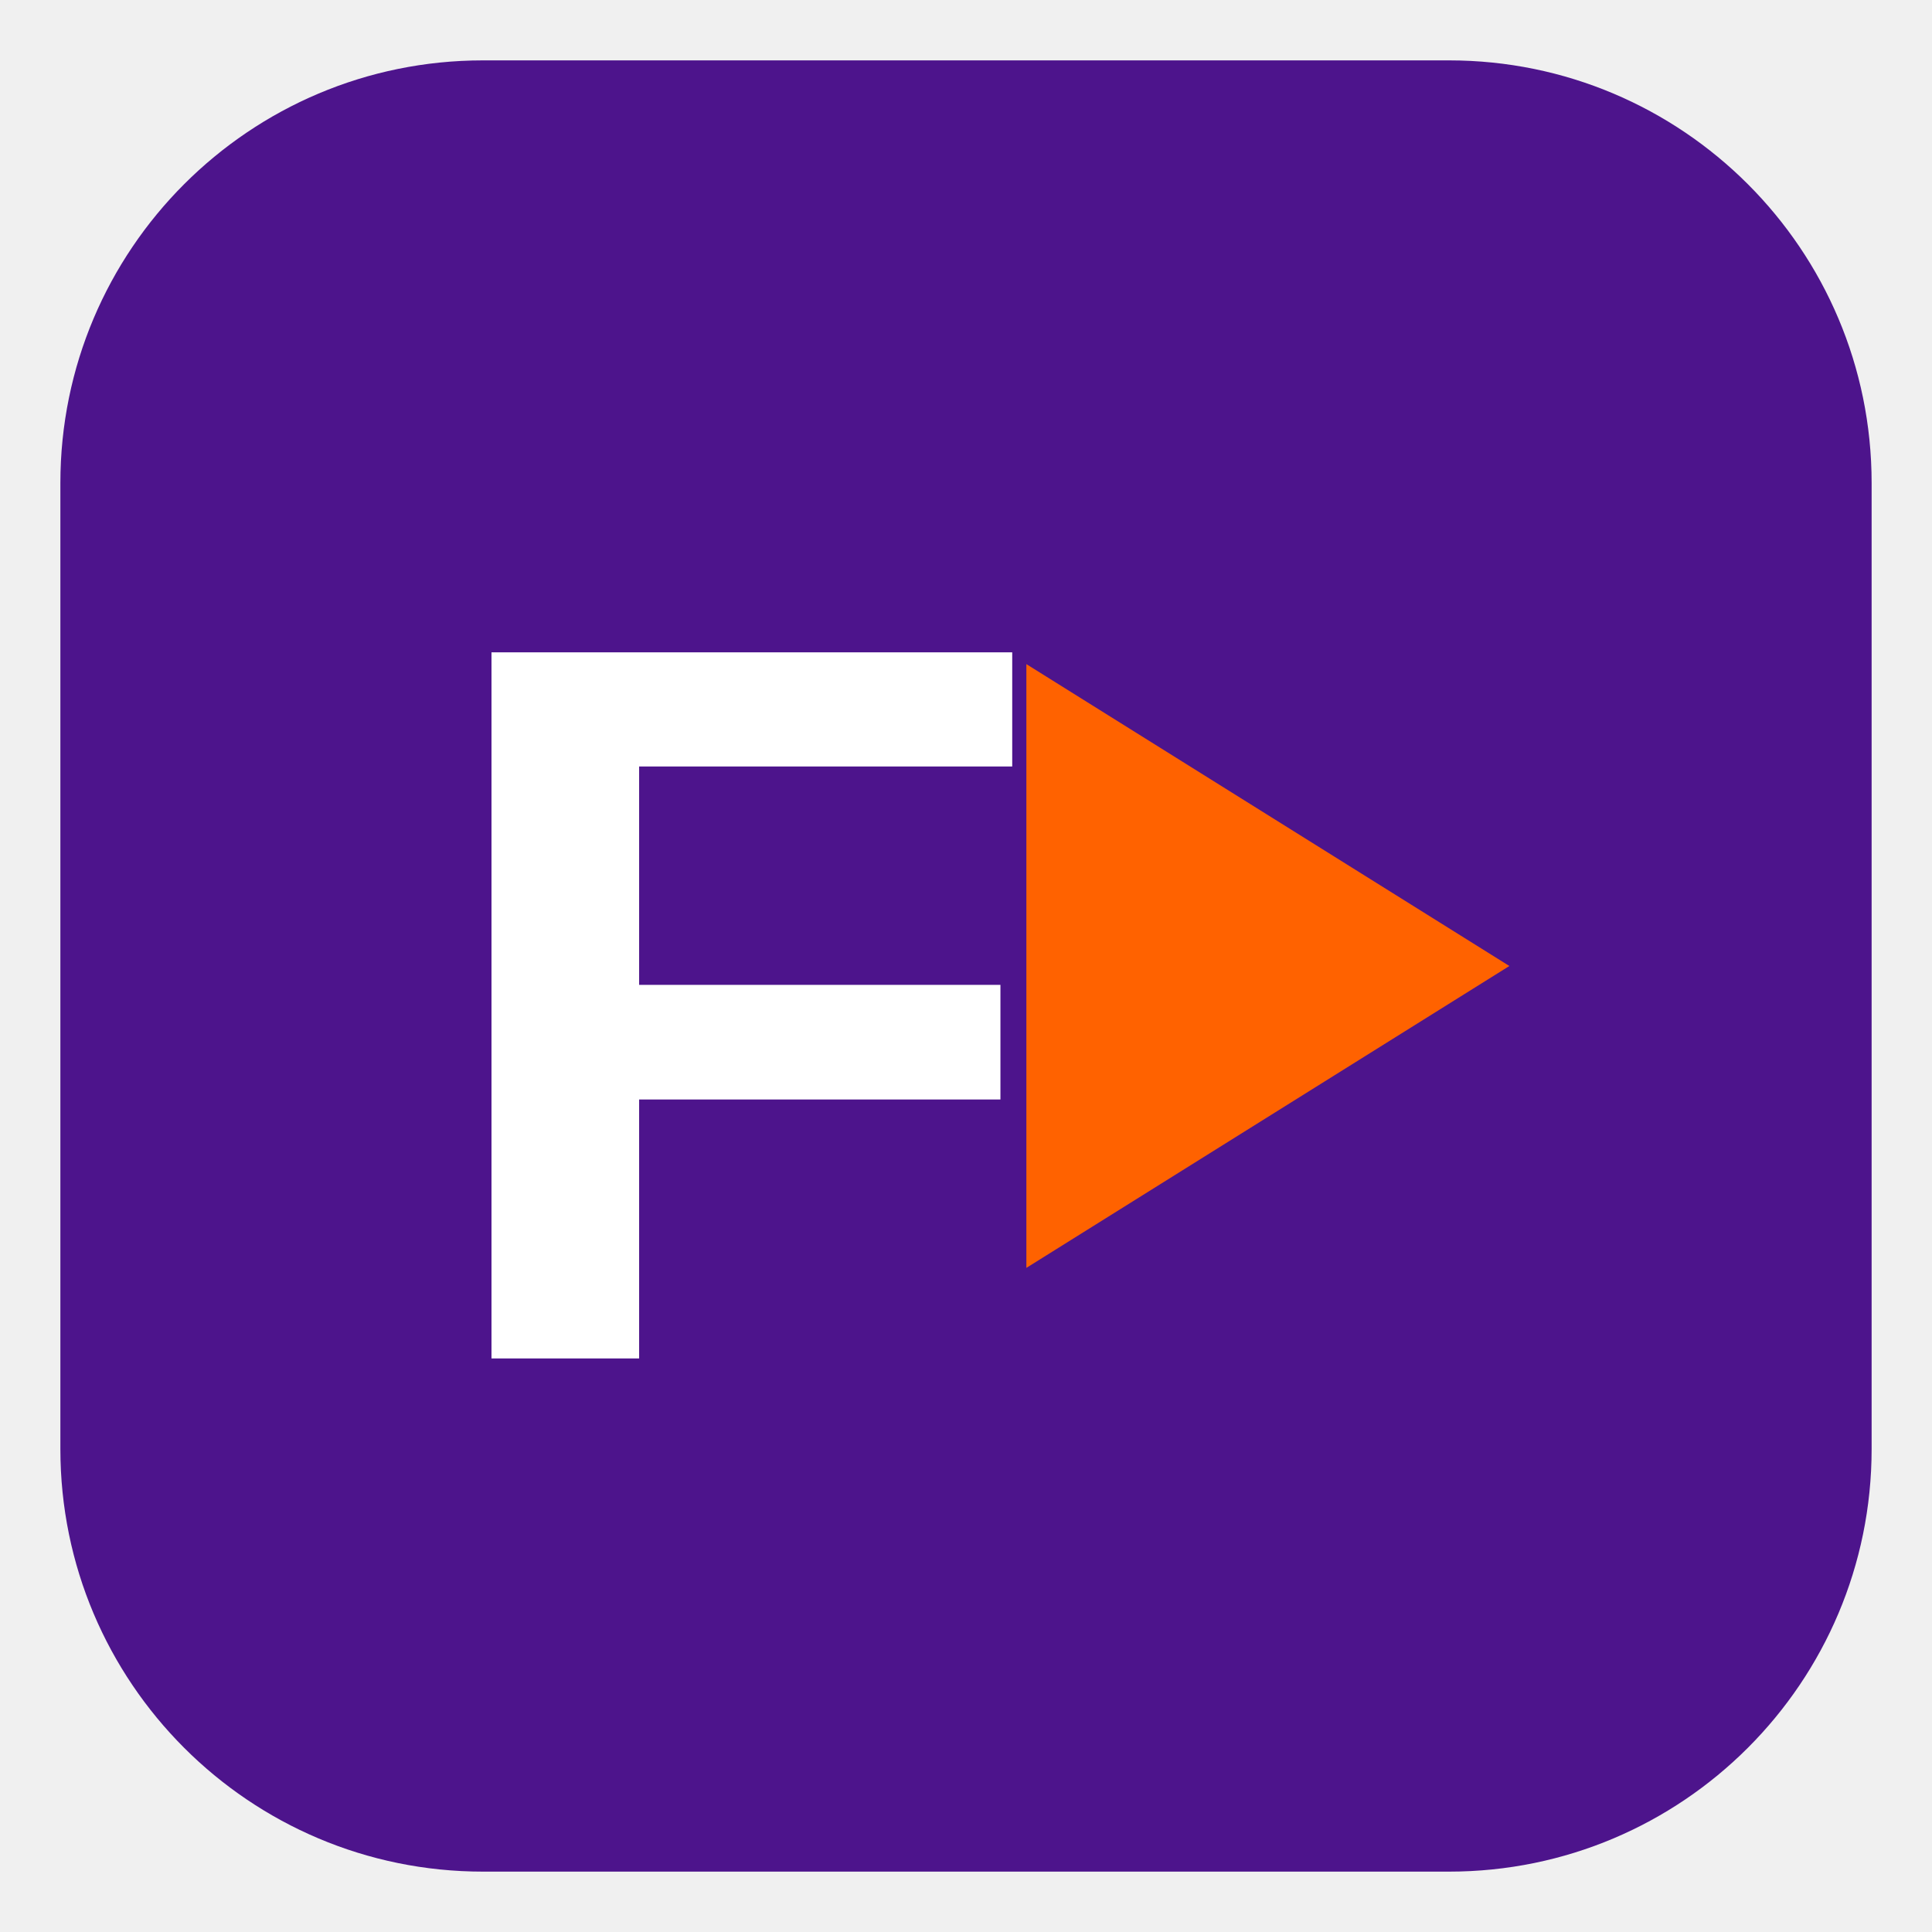
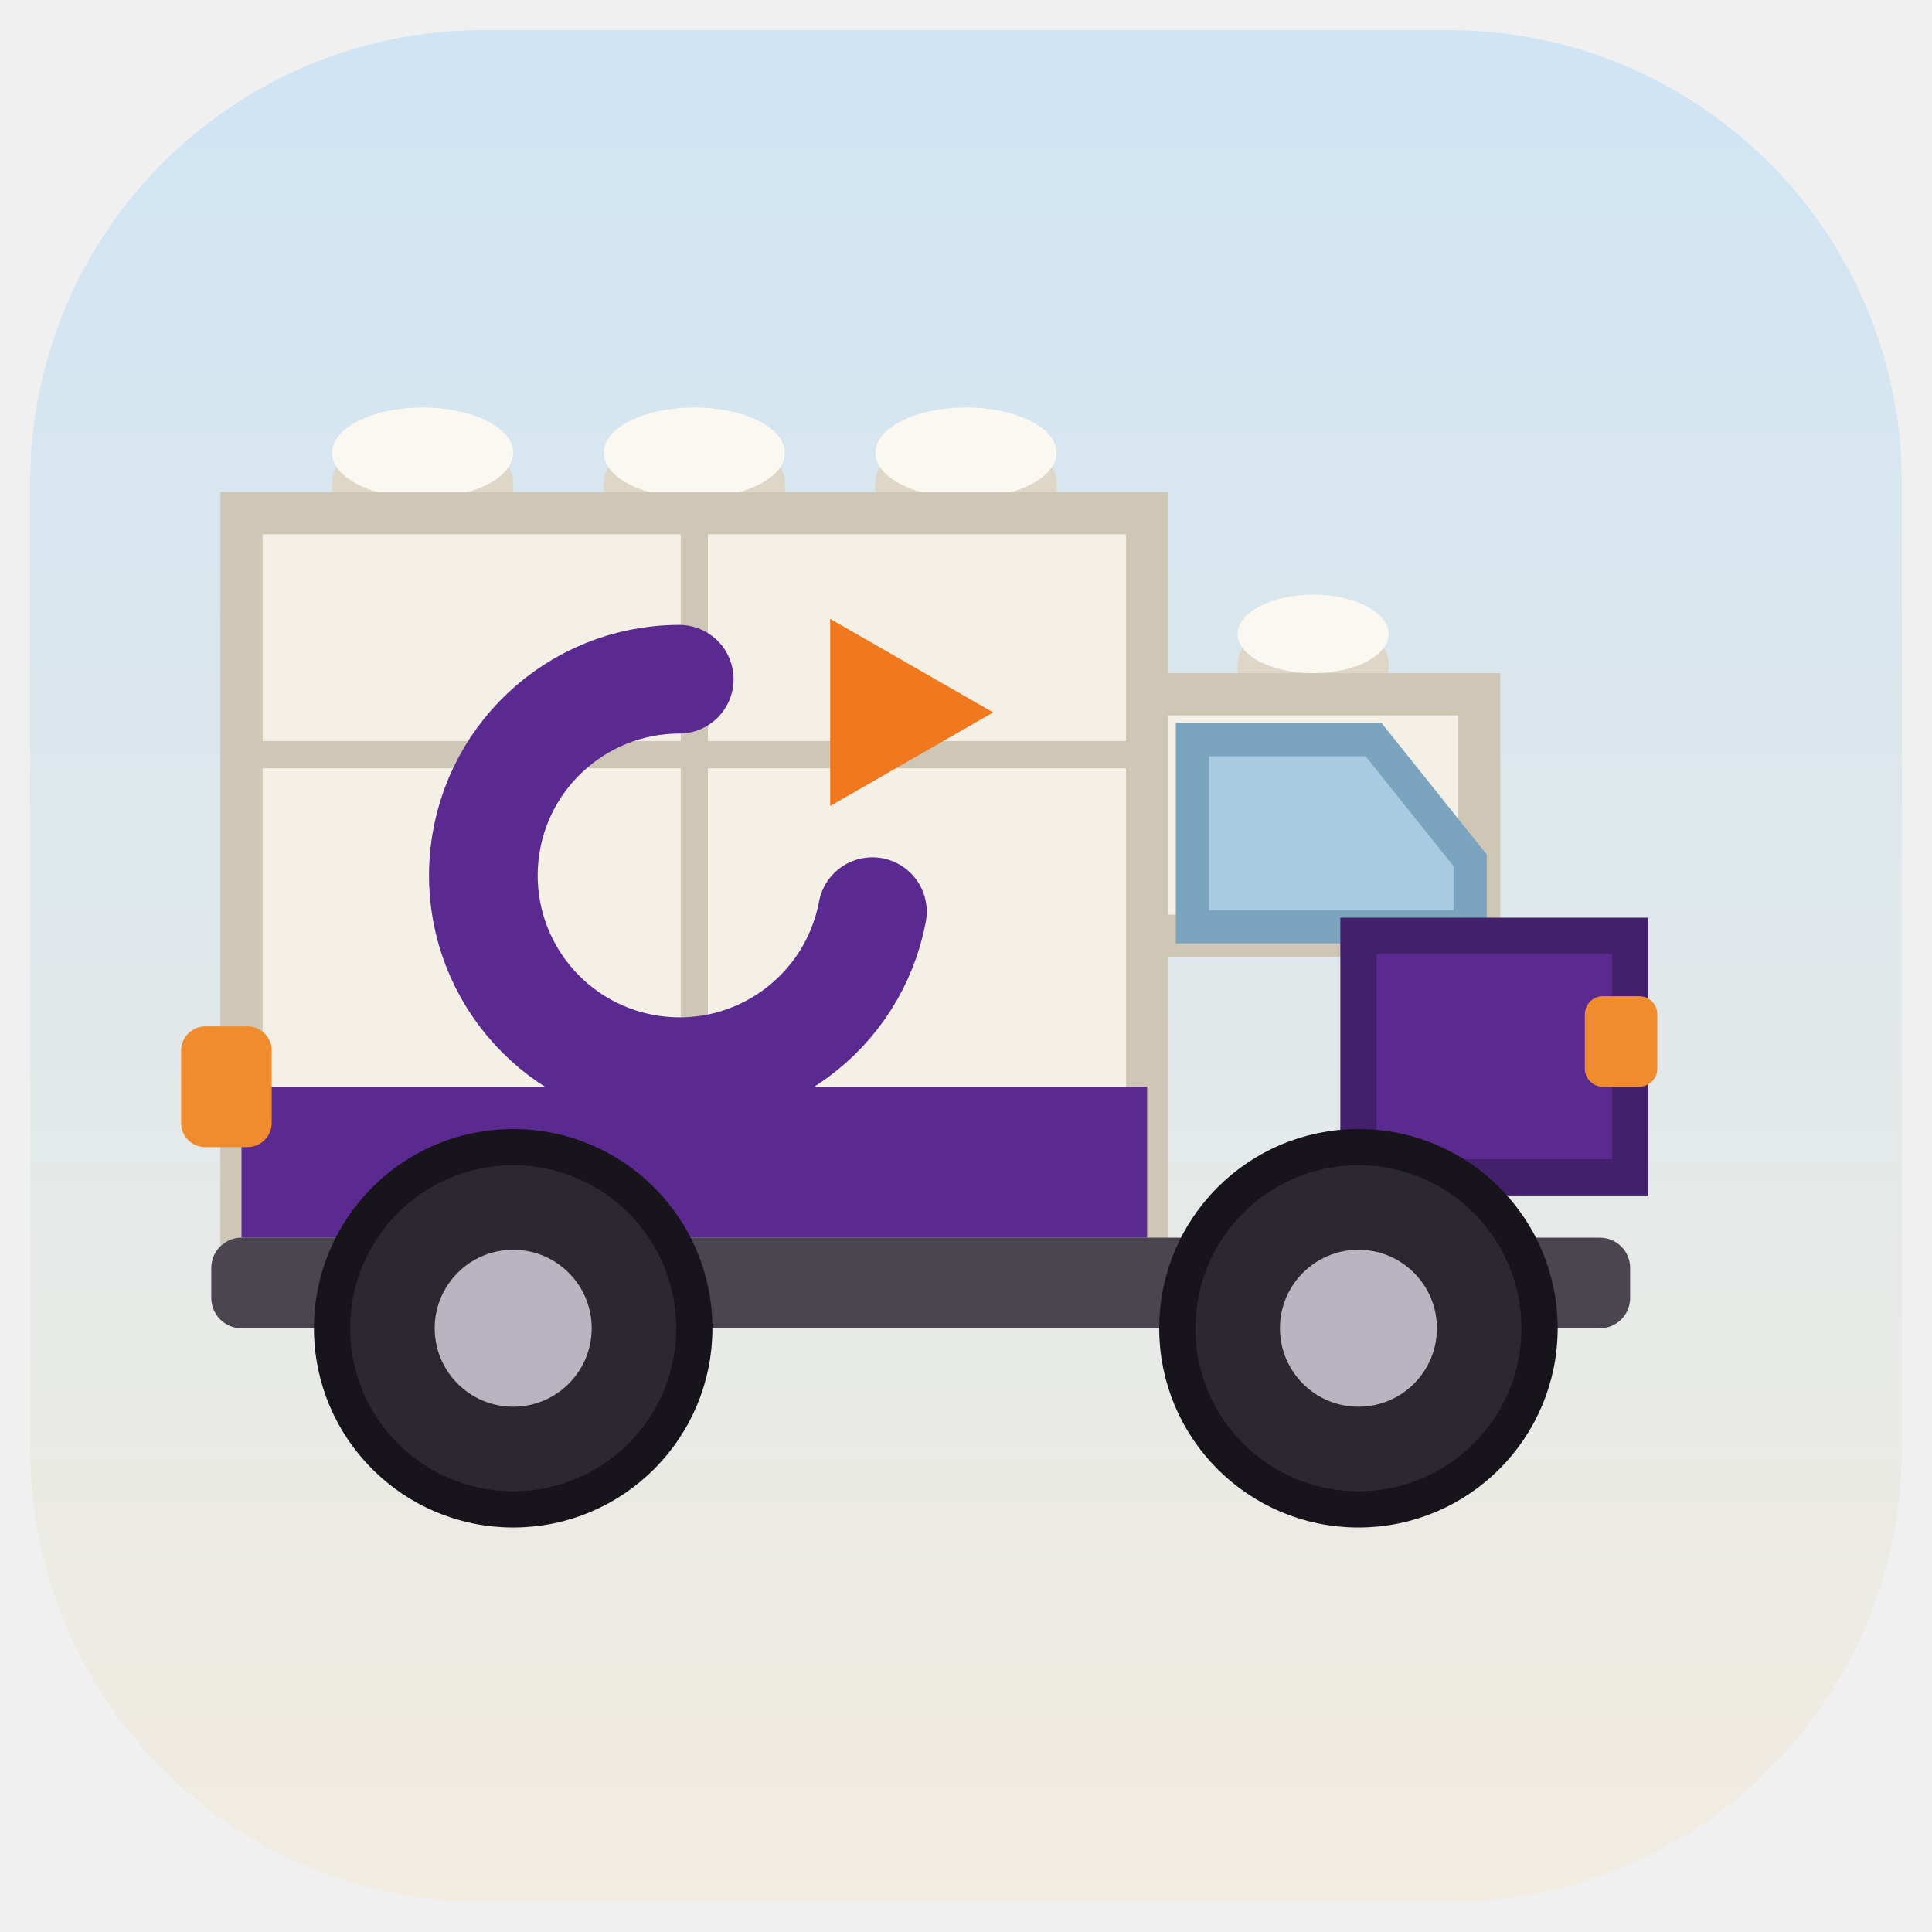
<svg xmlns="http://www.w3.org/2000/svg" viewBox="0 0 64 64">
-   <rect x="2" y="2" width="60" height="60" rx="14" fill="#4d148c" />
-   <text x="14" y="45" font-family="Segoe UI,Arial,sans-serif" font-size="34" font-weight="700" fill="#ffffff">F</text>
-   <path d="M34 22 L50 32 L34 42 Z" fill="#ff6200" />
+   <defs>
+     <linearGradient id="sky" x1="0" y1="0" x2="0" y2="1">
+       <stop offset="0" stop-color="#cfe4f4" />
+       <stop offset="1" stop-color="#f2ece1" />
+     </linearGradient>
+   </defs>
+   <rect x="1" y="1" width="62" height="62" rx="15" fill="url(#sky)" />
+   <g fill="#ded7c8">
+     <rect x="11" y="15" width="6" height="3" rx="1" />
+     <rect x="20" y="15" width="6" height="3" rx="1" />
+     <rect x="29" y="15" width="6" height="3" rx="1" />
+     <rect x="41" y="21" width="5" height="3" rx="1" />
+   </g>
+   <g fill="#fbf8f1">
+     <ellipse cx="14" cy="15" rx="3" ry="1.5" />
+     <ellipse cx="23" cy="15" rx="3" ry="1.5" />
+     <ellipse cx="32" cy="15" rx="3" ry="1.5" />
+     <ellipse cx="43.5" cy="21" rx="2.5" ry="1.3" />
+   </g>
+   <rect x="8" y="17" width="30" height="24" fill="#f4f0e6" stroke="#cfc7b6" stroke-width="1.4" />
+   <line x1="8" y1="25" x2="38" y2="25" stroke="#cfc7b6" stroke-width=".9" />
+   <line x1="23" y1="17" x2="23" y2="36" stroke="#cfc7b6" stroke-width=".9" />
+   <rect x="38" y="23" width="11" height="8" fill="#f4f0e6" stroke="#cfc7b6" stroke-width="1.4" />
+   <path d="M39.5 24.5h6l3.2 4v2.2h-9.2z" fill="#a8cbe2" stroke="#7ba4bf" stroke-width="1.1" />
+   <rect x="45" y="31" width="9" height="8" fill="#5b2a91" stroke="#43206c" stroke-width="1.2" />
+   <rect x="52.5" y="33" width="2.4" height="3" rx=".6" fill="#f08c2e" />
+   <rect x="8" y="36" width="30" height="5" fill="#5b2a91" />
+   <rect x="7" y="41" width="47" height="3" rx="1" fill="#4b4550" />
+   <rect x="6" y="34" width="3" height="4" rx=".8" fill="#f08c2e" />
+   <path d="M22.5 22.5a6.5 6.5 0 1 0 6.4 7.7" fill="none" stroke="#5b2a91" stroke-width="3.6" stroke-linecap="round" />
+   <path d="M27.5 20.5l5.4 3.1-5.4 3.1z" fill="#f0781f" />
+   <g>
+     <circle cx="17" cy="44" r="6" fill="#2b2830" stroke="#17141c" stroke-width="1.2" />
+     <circle cx="17" cy="44" r="2.6" fill="#b9b4c0" />
+   </g>
+   <g>
+     <circle cx="45" cy="44" r="6" fill="#2b2830" stroke="#17141c" stroke-width="1.2" />
+     <circle cx="45" cy="44" r="2.6" fill="#b9b4c0" />
+   </g>
</svg>
